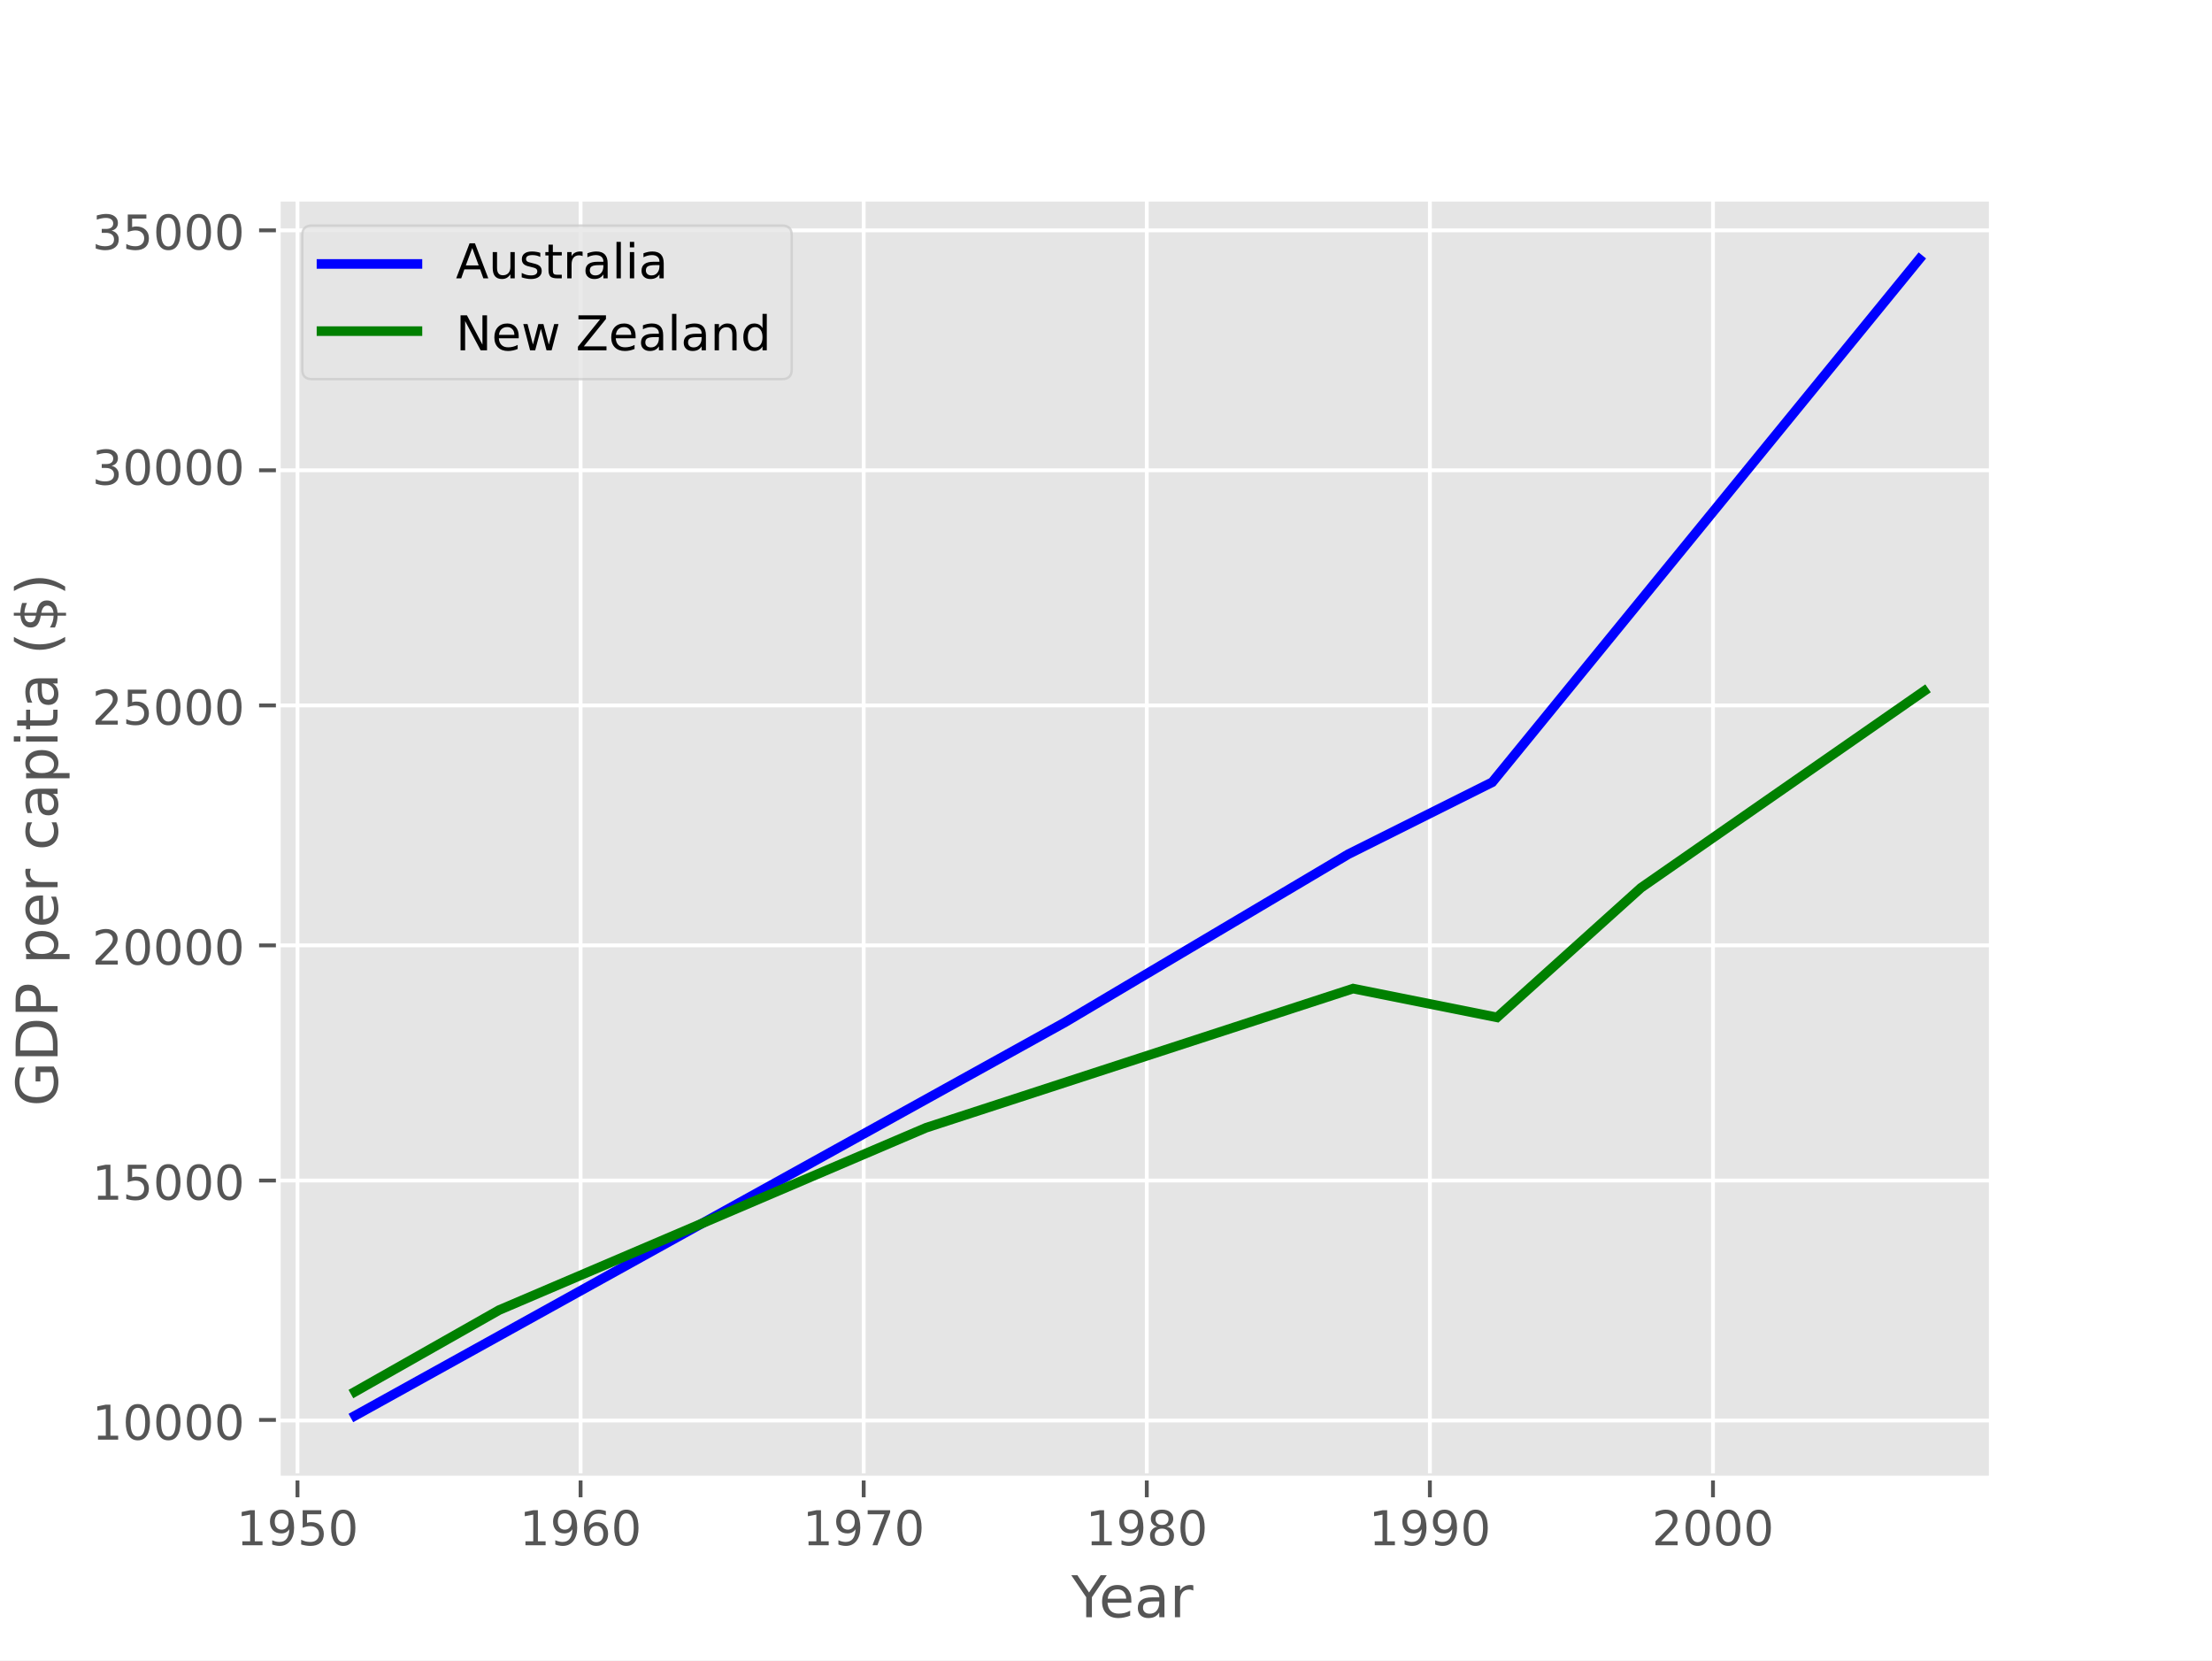
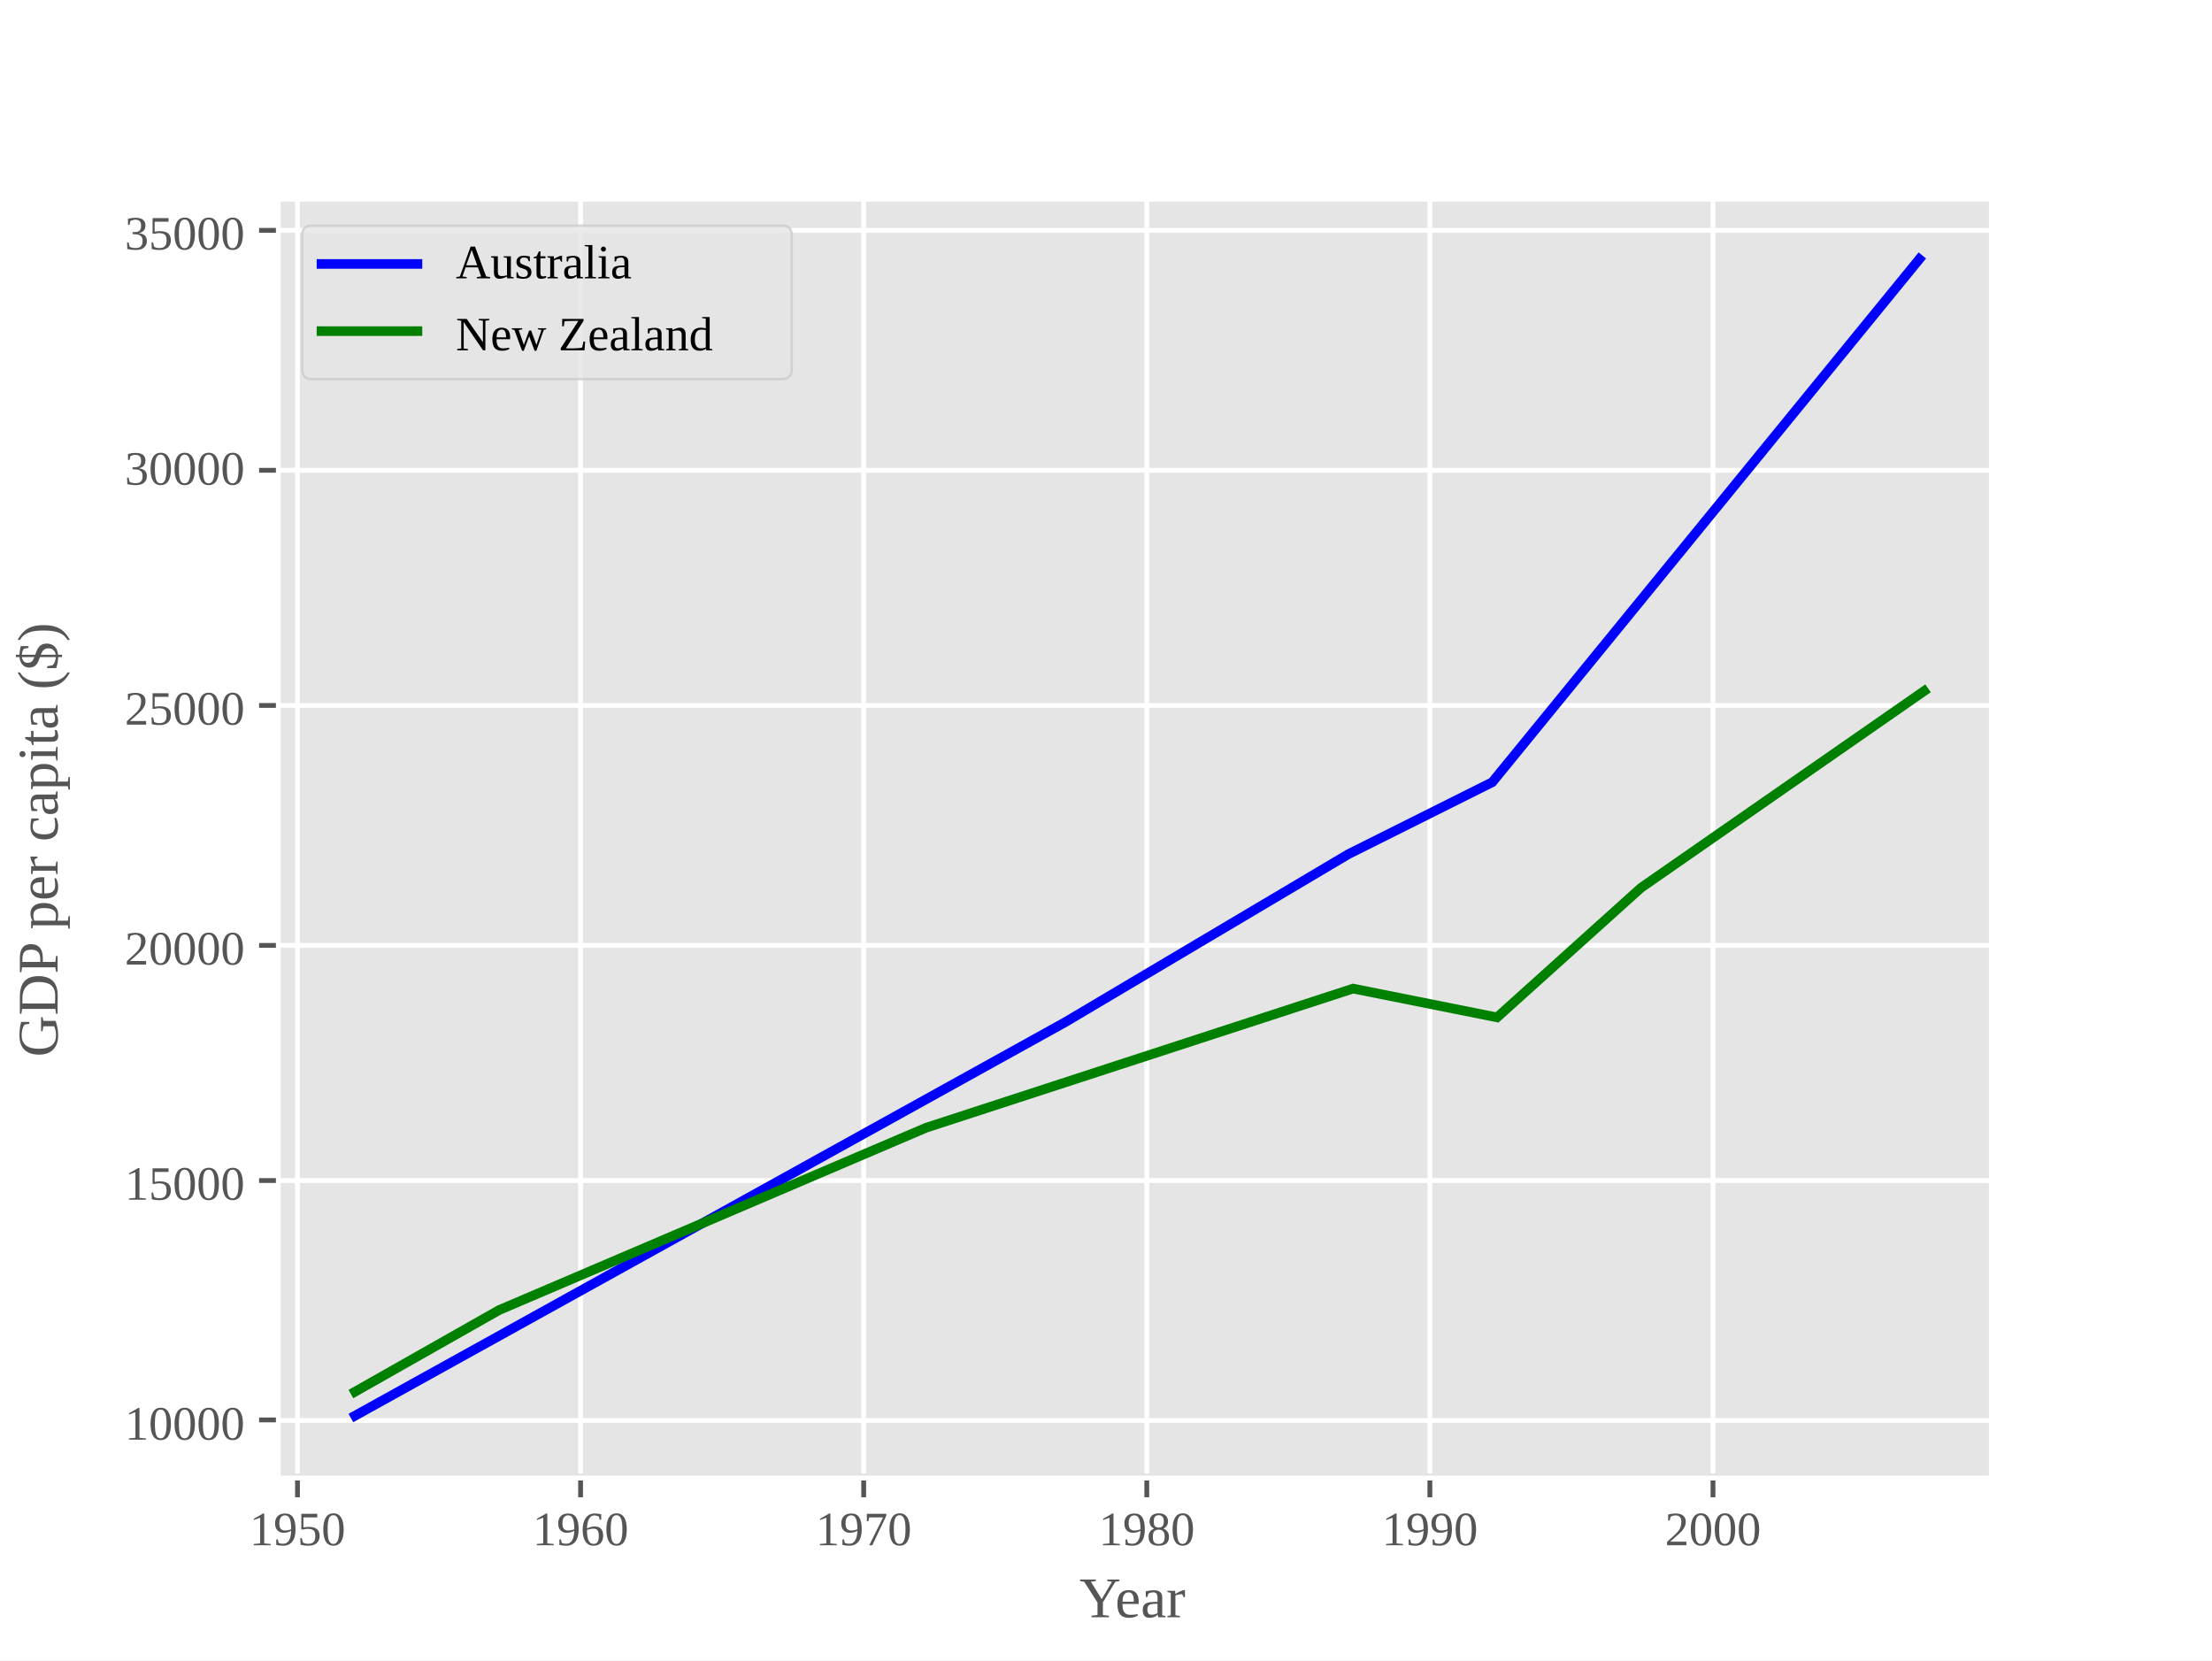
<svg xmlns="http://www.w3.org/2000/svg" xmlns:xlink="http://www.w3.org/1999/xlink" width="461pt" height="346pt" version="1.1" viewBox="0 0 461 346">
  <path d="m0 346h461v-346h-461z" fill="#fff" />
  <path d="m58 308h357v-266h-357z" fill="#e5e5e5" />
-   <path d="m62 308v-266" clip-path="url(#a)" fill="none" stroke="#fff" stroke-linecap="square" stroke-width=".8" />
+   <path d="m62 308v-266" clip-path="url(#a)" fill="none" stroke="#fff" stroke-linecap="square" />
  <defs>
-     <path id="c" d="m0 0v4" stroke="#555" stroke-width=".8" />
-     <path id="b" d="m0 0h-4" stroke="#555" stroke-width=".8" />
+     <path id="c" d="m0 0v4" stroke="#555" />
+     <path id="b" d="m0 0h-4" stroke="#555" />
    <clipPath id="a">
      <rect x="58" y="41" width="357" height="266" />
    </clipPath>
  </defs>
-   <use x="62" y="308" fill="#555" stroke="#555" stroke-width=".8" xlink:href="#c" />
-   <text x="62" y="322" fill="#555" font-family="DejaVu Sans" font-size="10px" text-anchor="middle">1950</text>
-   <path d="m121 308v-266" clip-path="url(#a)" fill="none" stroke="#fff" stroke-linecap="square" stroke-width=".8" />
-   <use x="121" y="308" fill="#555" stroke="#555" stroke-width=".8" xlink:href="#c" />
-   <text x="121" y="322" fill="#555" font-family="DejaVu Sans" font-size="10px" text-anchor="middle">1960</text>
-   <path d="m180 308v-266" clip-path="url(#a)" fill="none" stroke="#fff" stroke-linecap="square" stroke-width=".8" />
-   <use x="180" y="308" fill="#555" stroke="#555" stroke-width=".8" xlink:href="#c" />
-   <text x="180" y="322" fill="#555" font-family="DejaVu Sans" font-size="10px" text-anchor="middle">1970</text>
-   <path d="m239 308v-266" clip-path="url(#a)" fill="none" stroke="#fff" stroke-linecap="square" stroke-width=".8" />
-   <use x="239" y="308" fill="#555" stroke="#555" stroke-width=".8" xlink:href="#c" />
-   <text x="239" y="322" fill="#555" font-family="DejaVu Sans" font-size="10px" text-anchor="middle">1980</text>
-   <path d="m298 308v-266" clip-path="url(#a)" fill="none" stroke="#fff" stroke-linecap="square" stroke-width=".8" />
-   <use x="298" y="308" fill="#555" stroke="#555" stroke-width=".8" xlink:href="#c" />
-   <text x="298" y="322" fill="#555" font-family="DejaVu Sans" font-size="10px" text-anchor="middle">1990</text>
-   <path d="m357 308v-266" clip-path="url(#a)" fill="none" stroke="#fff" stroke-linecap="square" stroke-width=".8" />
-   <use x="357" y="308" fill="#555" stroke="#555" stroke-width=".8" xlink:href="#c" />
-   <text x="357" y="322" fill="#555" font-family="DejaVu Sans" font-size="10px" text-anchor="middle">2000</text>
-   <text x="236" y="337" fill="#555" font-family="DejaVu Sans" font-size="12px" text-anchor="middle">Year</text>
-   <path d="m58 296h357" clip-path="url(#a)" fill="none" stroke="#fff" stroke-linecap="square" stroke-width=".8" />
-   <use x="58" y="295.881" fill="#555" stroke="#555" stroke-width=".8" xlink:href="#b" />
-   <text x="51" y="300" fill="#555" font-family="DejaVu Sans" font-size="10px" text-anchor="end">10000</text>
-   <path d="m58 246h357" clip-path="url(#a)" fill="none" stroke="#fff" stroke-linecap="square" stroke-width=".8" />
-   <use x="58" y="246" fill="#555" stroke="#555" stroke-width=".8" xlink:href="#b" />
-   <text x="51" y="250" fill="#555" font-family="DejaVu Sans" font-size="10px" text-anchor="end">15000</text>
-   <path d="m58 197h357" clip-path="url(#a)" fill="none" stroke="#fff" stroke-linecap="square" stroke-width=".8" />
-   <use x="58" y="197" fill="#555" stroke="#555" stroke-width=".8" xlink:href="#b" />
-   <text x="51" y="201" fill="#555" font-family="DejaVu Sans" font-size="10px" text-anchor="end">20000</text>
-   <path d="m58 147h357" clip-path="url(#a)" fill="none" stroke="#fff" stroke-linecap="square" stroke-width=".8" />
-   <use x="58" y="147" fill="#555" stroke="#555" stroke-width=".8" xlink:href="#b" />
-   <text x="51" y="151" fill="#555" font-family="DejaVu Sans" font-size="10px" text-anchor="end">25000</text>
-   <path d="m58 98h357" clip-path="url(#a)" fill="none" stroke="#fff" stroke-linecap="square" stroke-width=".8" />
-   <use x="58" y="98" fill="#555" stroke="#555" stroke-width=".8" xlink:href="#b" />
-   <text x="51" y="101" fill="#555" font-family="DejaVu Sans" font-size="10px" text-anchor="end">30000</text>
-   <path d="m58 48h357" clip-path="url(#a)" fill="none" stroke="#fff" stroke-linecap="square" stroke-width=".8" />
-   <use x="58" y="48" fill="#555" stroke="#555" stroke-width=".8" xlink:href="#b" />
-   <text x="51" y="52" fill="#555" font-family="DejaVu Sans" font-size="10px" text-anchor="end">35000</text>
-   <text transform="rotate(-90 12 175)" x="12" y="175" fill="#555" font-family="DejaVu Sans" font-size="12px" text-anchor="middle">GDP per capita ($)</text>
+   <use x="62" y="308" fill="#555" stroke="#555" xlink:href="#c" />
+   <text x="62" y="322" fill="#555" font-size="10px" text-anchor="middle">1950</text>
+   <path d="m121 308v-266" clip-path="url(#a)" fill="none" stroke="#fff" stroke-linecap="square" />
+   <use x="121" y="308" fill="#555" stroke="#555" xlink:href="#c" />
+   <text x="121" y="322" fill="#555" font-size="10px" text-anchor="middle">1960</text>
+   <path d="m180 308v-266" clip-path="url(#a)" fill="none" stroke="#fff" stroke-linecap="square" />
+   <use x="180" y="308" fill="#555" stroke="#555" xlink:href="#c" />
+   <text x="180" y="322" fill="#555" font-size="10px" text-anchor="middle">1970</text>
+   <path d="m239 308v-266" clip-path="url(#a)" fill="none" stroke="#fff" stroke-linecap="square" />
+   <use x="239" y="308" fill="#555" stroke="#555" xlink:href="#c" />
+   <text x="239" y="322" fill="#555" font-size="10px" text-anchor="middle">1980</text>
+   <path d="m298 308v-266" clip-path="url(#a)" fill="none" stroke="#fff" stroke-linecap="square" />
+   <use x="298" y="308" fill="#555" stroke="#555" xlink:href="#c" />
+   <text x="298" y="322" fill="#555" font-size="10px" text-anchor="middle">1990</text>
+   <path d="m357 308v-266" clip-path="url(#a)" fill="none" stroke="#fff" stroke-linecap="square" />
+   <use x="357" y="308" fill="#555" stroke="#555" xlink:href="#c" />
+   <text x="357" y="322" fill="#555" font-size="10px" text-anchor="middle">2000</text>
+   <text x="236" y="337" fill="#555" font-size="12px" text-anchor="middle">Year</text>
+   <path d="m58 296h357" clip-path="url(#a)" fill="none" stroke="#fff" stroke-linecap="square" />
+   <use x="58" y="295.881" fill="#555" stroke="#555" xlink:href="#b" />
+   <text x="51" y="300" fill="#555" font-size="10px" text-anchor="end">10000</text>
+   <path d="m58 246h357" clip-path="url(#a)" fill="none" stroke="#fff" stroke-linecap="square" />
+   <use x="58" y="246" fill="#555" stroke="#555" xlink:href="#b" />
+   <text x="51" y="250" fill="#555" font-size="10px" text-anchor="end">15000</text>
+   <path d="m58 197h357" clip-path="url(#a)" fill="none" stroke="#fff" stroke-linecap="square" />
+   <use x="58" y="197" fill="#555" stroke="#555" xlink:href="#b" />
+   <text x="51" y="201" fill="#555" font-size="10px" text-anchor="end">20000</text>
+   <path d="m58 147h357" clip-path="url(#a)" fill="none" stroke="#fff" stroke-linecap="square" />
+   <use x="58" y="147" fill="#555" stroke="#555" xlink:href="#b" />
+   <text x="51" y="151" fill="#555" font-size="10px" text-anchor="end">25000</text>
+   <path d="m58 98h357" clip-path="url(#a)" fill="none" stroke="#fff" stroke-linecap="square" />
+   <use x="58" y="98" fill="#555" stroke="#555" xlink:href="#b" />
+   <text x="51" y="101" fill="#555" font-size="10px" text-anchor="end">30000</text>
+   <path d="m58 48h357" clip-path="url(#a)" fill="none" stroke="#fff" stroke-linecap="square" />
+   <use x="58" y="48" fill="#555" stroke="#555" xlink:href="#b" />
+   <text x="51" y="52" fill="#555" font-size="10px" text-anchor="end">35000</text>
+   <text transform="rotate(-90 12 175)" x="12" y="175" fill="#555" font-size="12px" text-anchor="middle">GDP per capita ($)</text>
  <path d="m74 295 148-82 59-35 30-15 89-109" clip-path="url(#a)" fill="none" stroke="#0000ff" stroke-linecap="square" stroke-width="2" />
  <path d="m74 290 30-17 89-38 89-29 30 6 30-27 59-41" clip-path="url(#a)" fill="none" stroke="#008000" stroke-linecap="square" stroke-width="2" />
  <path d="m58 308v-266" fill="none" stroke="#fff" stroke-linecap="square" />
  <path d="m415 308v-266" fill="none" stroke="#fff" stroke-linecap="square" />
  <path d="m58 308h357" fill="none" stroke="#fff" stroke-linecap="square" />
  <path d="m58 41h357" fill="none" stroke="#fff" stroke-linecap="square" />
  <path d="m65 79h98q2 0 2-2v-28q0-2-2-2h-98q-2 0-2 2v28q0 2 2 2z" fill="#e5e5e5" opacity=".8" stroke="#ccc" stroke-width=".5" />
  <path d="m67 55h20" fill="none" stroke="#0000ff" stroke-linecap="square" stroke-width="2" />
-   <text x="95" y="58" font-family="DejaVu Sans" font-size="10px">Australia</text>
+   <text x="95" y="58" font-size="10px">Australia</text>
  <path d="m67 69h20" fill="none" stroke="#008000" stroke-linecap="square" stroke-width="2" />
-   <text x="95" y="73" font-family="DejaVu Sans" font-size="10px">New Zealand</text>
+   <text x="95" y="73" font-size="10px">New Zealand</text>
</svg>
